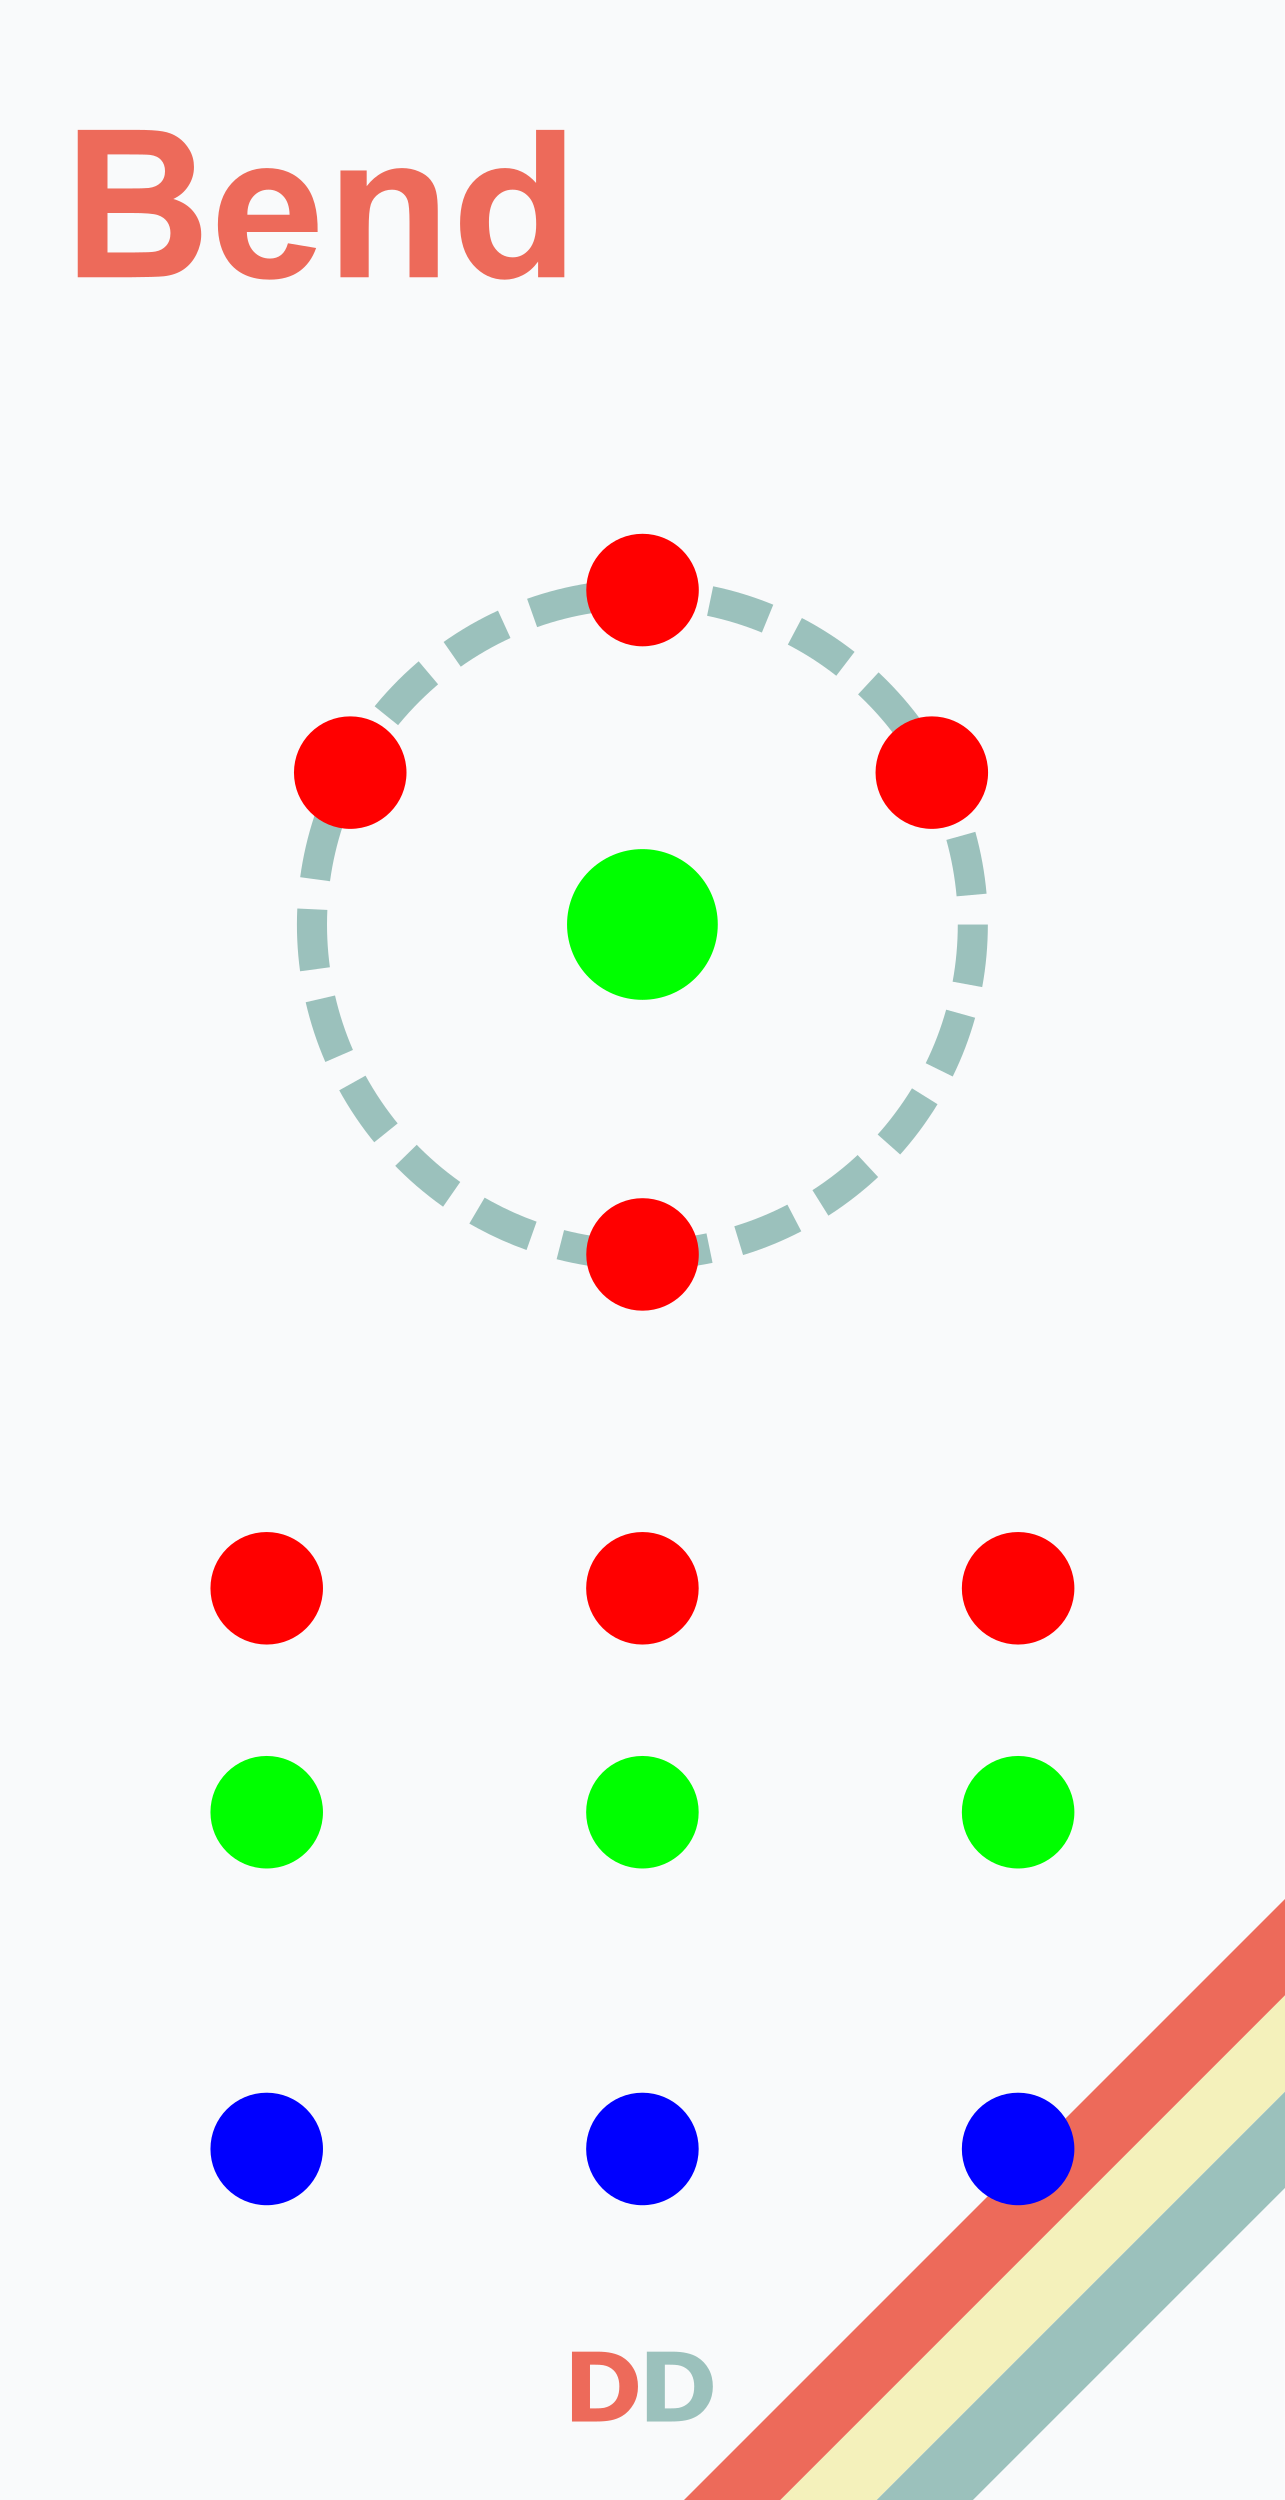
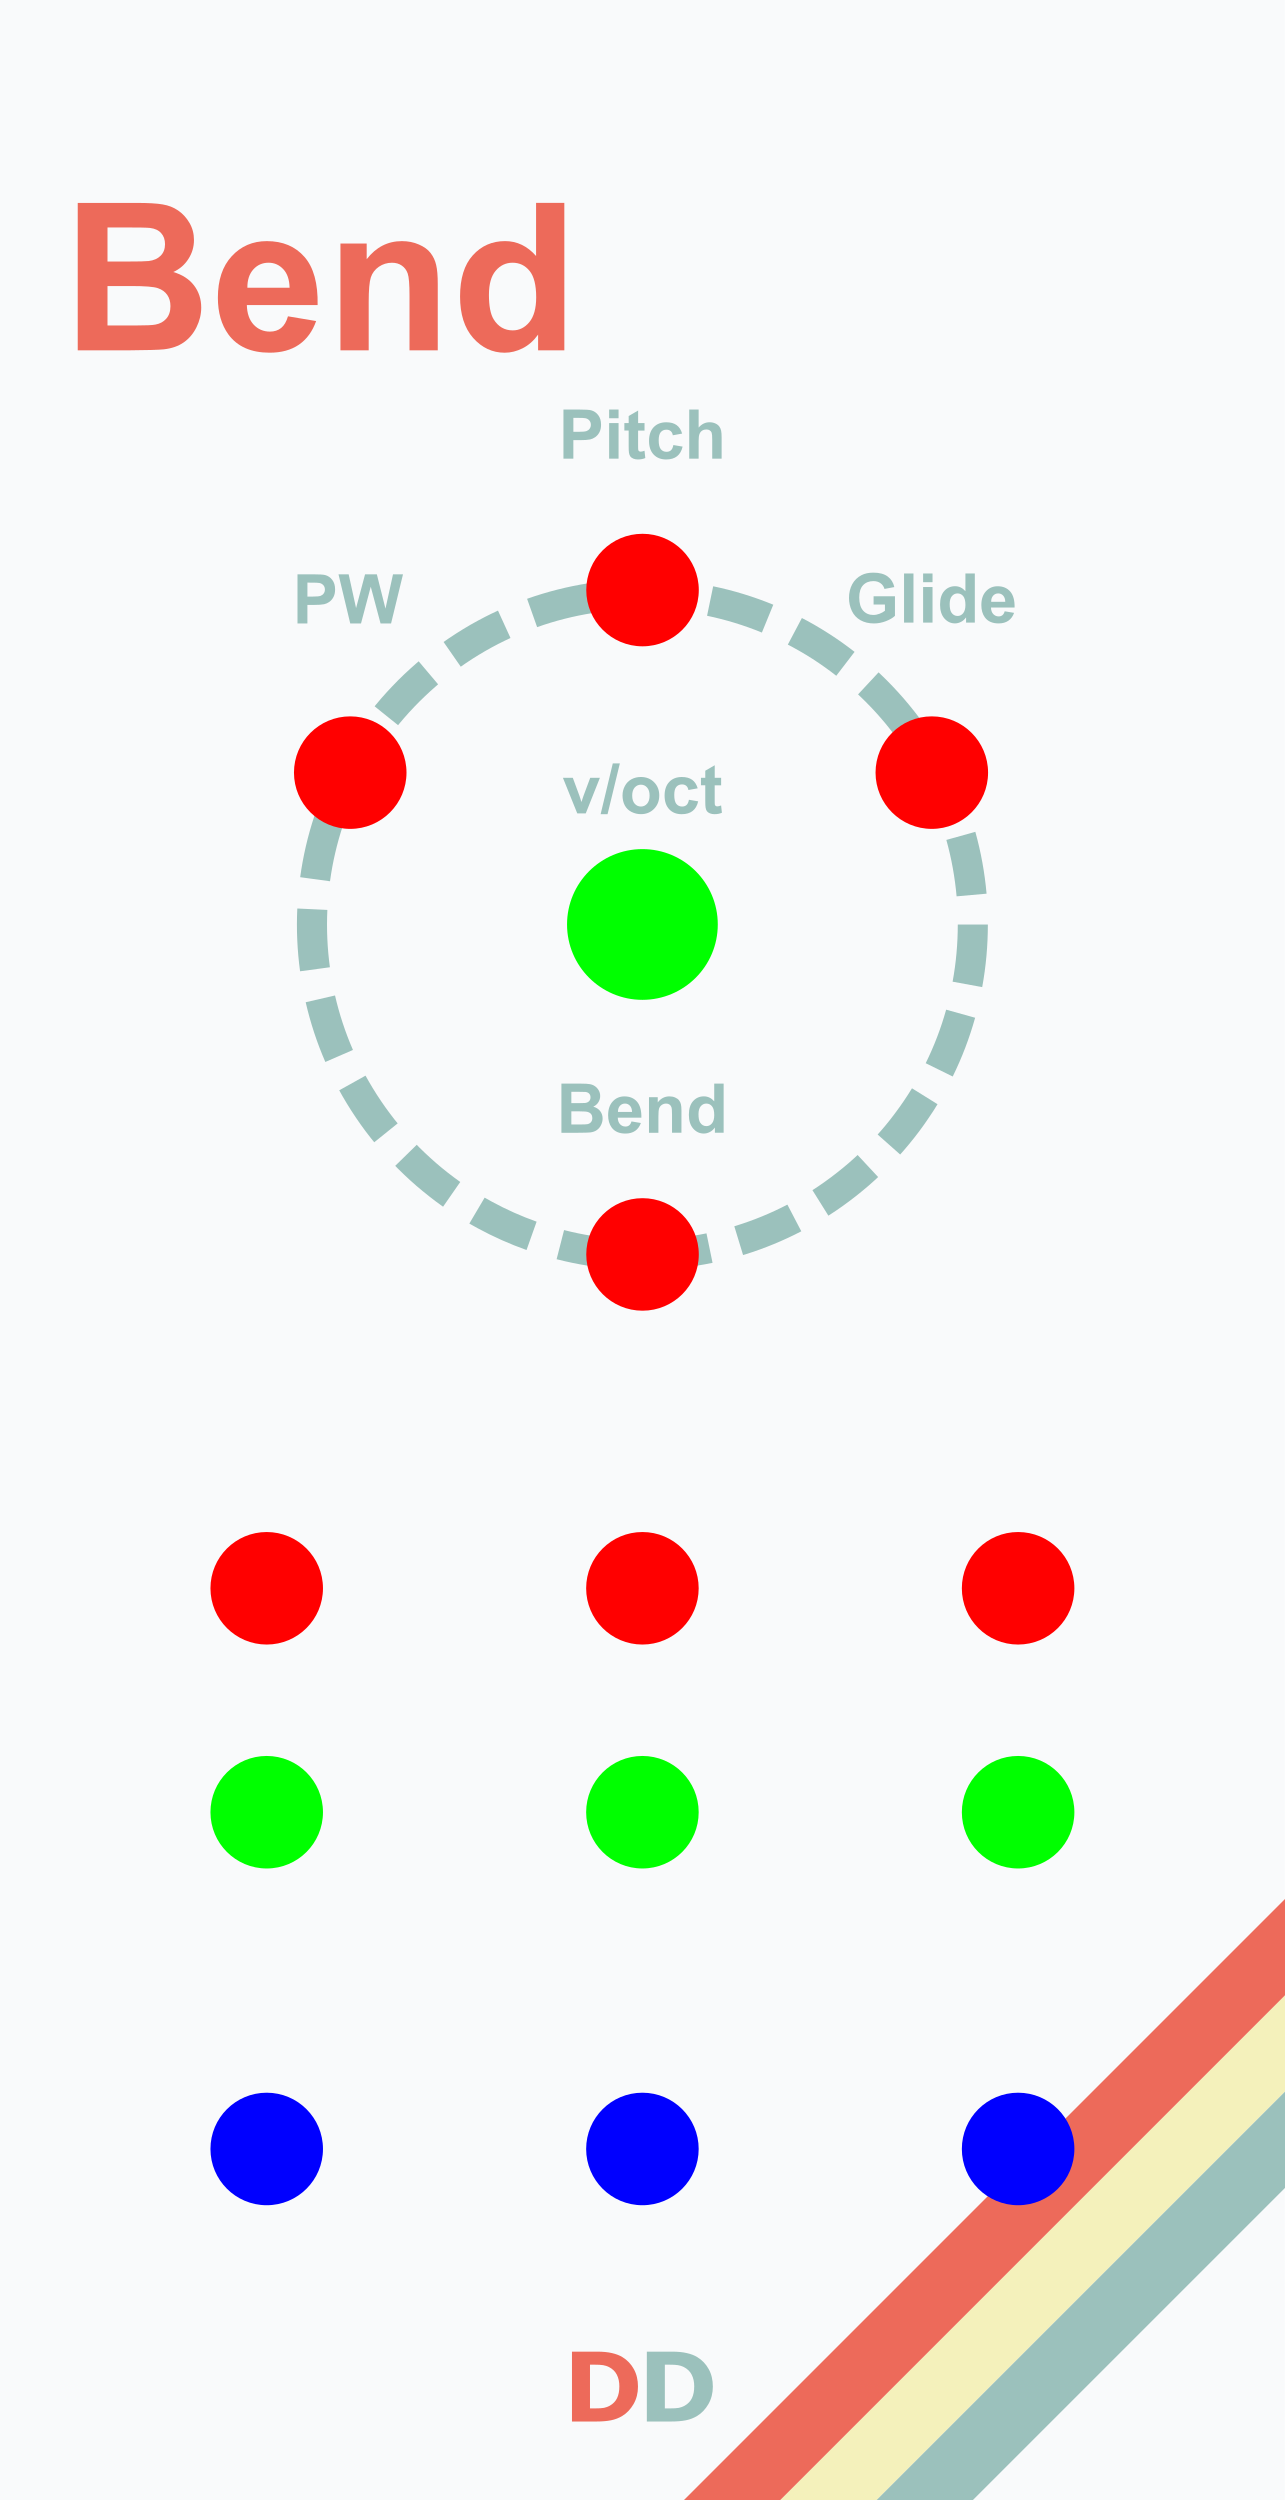
<svg xmlns="http://www.w3.org/2000/svg" width="66.04mm" height="128.5mm" viewBox="0 0 66.04 128.5" version="1.1" id="svg5">
  <defs id="defs2" />
  <g id="layer1" style="display:inline">
    <rect style="opacity:1;fill:#f9fafb;fill-opacity:1;stroke-width:0.248" id="rect846" width="66.04" height="128.5" x="0" y="0" />
    <g id="g130949" transform="matrix(0.9999962,0,0,1,-151.8171,0.2641796)" style="display:inline">
      <rect style="display:inline;fill:#f4f1bb;fill-opacity:1;stroke-width:1.098;stroke-miterlimit:4;stroke-dasharray:none" id="rect93213" width="3.5" height="131.718" x="226.389" y="-100.114" transform="rotate(45)" />
      <rect style="display:inline;fill:#9bc1bc;fill-opacity:1;stroke-width:1.098;stroke-miterlimit:4;stroke-dasharray:none" id="rect93233" width="3.5" height="131.718" x="229.889" y="-100.114" transform="rotate(45)" />
      <rect style="display:inline;fill:#ed6a5a;fill-opacity:1;stroke-width:1.098;stroke-miterlimit:4;stroke-dasharray:none" id="rect93109" width="3.5" height="131.718" x="222.888" y="-100.114" transform="rotate(45)" />
    </g>
    <g aria-label="Daniel Davies" id="text158043" style="font-size:4.939px;line-height:1.25;display:inline;stroke-width:0.265" transform="translate(-88.90045,-0.4195)">
      <g id="g46703" transform="translate(14.95093)">
        <path d="m 106.742,123.092 q 0,0.502 -0.229,0.9 -0.229,0.396 -0.579,0.608 -0.263,0.159 -0.576,0.222 -0.314,0.063 -0.743,0.063 h -1.266 v -3.591 h 1.302 q 0.439,0 0.757,0.075 0.318,0.072 0.535,0.207 0.371,0.227 0.584,0.613 0.215,0.383 0.215,0.904 z m -0.957,-0.007 q 0,-0.354 -0.13,-0.605 -0.128,-0.253 -0.408,-0.396 -0.142,-0.07 -0.292,-0.094 -0.147,-0.026 -0.446,-0.026 h -0.234 v 2.248 h 0.234 q 0.33,0 0.485,-0.029 0.154,-0.031 0.301,-0.111 0.253,-0.145 0.371,-0.386 0.118,-0.244 0.118,-0.6 z" style="fill:#ed6a5a" id="path170552" />
        <path d="m 110.59,123.092 q 0,0.502 -0.229,0.9 -0.229,0.396 -0.579,0.608 -0.263,0.159 -0.576,0.222 -0.314,0.063 -0.743,0.063 h -1.266 v -3.591 h 1.302 q 0.439,0 0.757,0.075 0.318,0.072 0.535,0.207 0.371,0.227 0.584,0.613 0.215,0.383 0.215,0.904 z m -0.957,-0.007 q 0,-0.354 -0.13,-0.605 -0.128,-0.253 -0.408,-0.396 -0.142,-0.07 -0.292,-0.094 -0.147,-0.026 -0.446,-0.026 h -0.234 v 2.248 h 0.234 q 0.33,0 0.485,-0.029 0.154,-0.031 0.301,-0.111 0.253,-0.145 0.371,-0.386 0.118,-0.244 0.118,-0.6 z" style="fill:#9bc1bc" id="path170564" />
      </g>
    </g>
-     <g aria-label="Bend" id="text4058" style="font-size:10.583px;line-height:1.25;font-family:Arial;-inkscape-font-specification:Arial;stroke-width:0.265">
+     <g aria-label="Bend" id="text4058" style="font-size:10.583px;line-height:1.25;font-family:Arial;-inkscape-font-specification:Arial;stroke-width:0.265" transform="translate(0,3.754698)">
      <path d="m 3.996,6.675 h 3.028 q 0.899,0 1.338,0.078 0.444,0.072 0.791,0.31 0.351,0.238 0.584,0.636 0.233,0.393 0.233,0.884 0,0.532 -0.289,0.977 -0.284,0.444 -0.775,0.667 0.692,0.202 1.065,0.687 0.372,0.486 0.372,1.142 0,0.517 -0.243,1.008 -0.238,0.486 -0.656,0.78 -0.413,0.289 -1.023,0.357 -0.382,0.041 -1.845,0.052 H 3.996 Z m 1.53,1.261 v 1.752 h 1.003 q 0.894,0 1.111,-0.026 Q 8.032,9.616 8.254,9.393 8.482,9.166 8.482,8.799 8.482,8.448 8.285,8.231 8.094,8.009 7.712,7.962 7.484,7.936 6.404,7.936 Z m 0,3.013 v 2.026 h 1.416 q 0.827,0 1.049,-0.047 0.341,-0.062 0.553,-0.3 0.217,-0.243 0.217,-0.646 0,-0.341 -0.165,-0.579 -0.165,-0.238 -0.481,-0.346 -0.31,-0.109 -1.354,-0.109 z" style="font-weight:bold;fill:#ed6a5a" id="path16132" />
      <path d="m 14.802,12.504 1.447,0.243 q -0.279,0.796 -0.884,1.214 -0.599,0.413 -1.504,0.413 -1.431,0 -2.119,-0.935 -0.543,-0.749 -0.543,-1.891 0,-1.364 0.713,-2.134 0.713,-0.775 1.804,-0.775 1.225,0 1.933,0.811 0.708,0.806 0.677,2.475 h -3.638 q 0.015,0.646 0.351,1.008 0.336,0.357 0.837,0.357 0.341,0 0.574,-0.186 0.233,-0.186 0.351,-0.599 z m 0.083,-1.468 q -0.015,-0.63 -0.326,-0.956 -0.31,-0.331 -0.754,-0.331 -0.475,0 -0.785,0.346 -0.31,0.346 -0.305,0.941 z" style="font-weight:bold;fill:#ed6a5a" id="path16134" />
-       <path d="m 22.501,14.251 h -1.452 v -2.801 q 0,-0.889 -0.093,-1.147 -0.093,-0.264 -0.305,-0.408 -0.207,-0.145 -0.501,-0.145 -0.377,0 -0.677,0.207 -0.3,0.207 -0.413,0.548 -0.109,0.341 -0.109,1.261 v 2.486 H 17.499 V 8.763 h 1.349 v 0.806 q 0.718,-0.93 1.809,-0.93 0.481,0 0.878,0.176 0.398,0.171 0.599,0.439 0.207,0.269 0.284,0.61 0.083,0.341 0.083,0.977 z" style="font-weight:bold;fill:#ed6a5a" id="path16136" />
+       <path d="m 22.501,14.251 h -1.452 v -2.801 q 0,-0.889 -0.093,-1.147 -0.093,-0.264 -0.305,-0.408 -0.207,-0.145 -0.501,-0.145 -0.377,0 -0.677,0.207 -0.3,0.207 -0.413,0.548 -0.109,0.341 -0.109,1.261 v 2.486 h -1.452 V 8.763 h 1.349 v 0.806 q 0.718,-0.93 1.809,-0.93 0.481,0 0.878,0.176 0.398,0.171 0.599,0.439 0.207,0.269 0.284,0.61 0.083,0.341 0.083,0.977 z" style="font-weight:bold;fill:#ed6a5a" id="path16136" />
      <path d="m 29.007,14.251 h -1.349 v -0.806 q -0.336,0.47 -0.796,0.703 -0.455,0.227 -0.92,0.227 -0.946,0 -1.623,-0.76 -0.672,-0.765 -0.672,-2.129 0,-1.395 0.656,-2.119 0.656,-0.729 1.659,-0.729 0.92,0 1.592,0.765 v -2.729 h 1.452 z m -3.876,-2.863 q 0,0.878 0.243,1.271 0.351,0.568 0.982,0.568 0.501,0 0.853,-0.424 0.351,-0.429 0.351,-1.276 0,-0.946 -0.341,-1.359 -0.341,-0.419 -0.873,-0.419 -0.517,0 -0.868,0.413 -0.346,0.408 -0.346,1.225 z" style="font-weight:bold;fill:#ed6a5a" id="path16138" />
    </g>
    <path style="color:#000000;fill:#9bc1bc;stroke-dasharray:3.094, 1.547;-inkscape-stroke:none" d="m 31.83,29.803 0.104,1.543 c 0.983,-0.065 1.971,-0.041 2.949,0.07 l 0.176,-1.537 c -1.071,-0.122 -2.153,-0.148 -3.229,-0.076 z m -1.605,0.18 c -1.066,0.168 -2.116,0.435 -3.133,0.795 l 0.516,1.457 c 0.927,-0.329 1.886,-0.572 2.857,-0.725 z m 6.432,0.152 -0.314,1.516 c 0.963,0.2 1.908,0.49 2.818,0.863 l 0.586,-1.432 c -0.998,-0.409 -2.033,-0.728 -3.09,-0.947 z m -11.061,1.25 c -0.225,0.103 -0.445,0.211 -0.66,0.32 l -0.004,0.002 -0.377,0.199 -0.375,0.209 -0.369,0.219 -0.363,0.227 -0.357,0.234 -0.291,0.203 0.883,1.271 0.275,-0.191 0.326,-0.215 0.332,-0.207 0.336,-0.199 0.342,-0.191 0.355,-0.188 -0.008,0.006 c 0.2,-0.102 0.399,-0.2 0.598,-0.291 z m 15.621,0.381 -0.723,1.367 0.252,0.133 0.342,0.191 0.338,0.199 0.332,0.207 0.326,0.215 0.32,0.223 0.314,0.229 0.266,0.205 0.941,-1.229 -0.281,-0.215 -0.344,-0.252 -0.352,-0.244 -0.357,-0.234 -0.363,-0.227 -0.369,-0.219 -0.375,-0.209 z m -19.697,2.225 -0.121,0.104 -0.318,0.283 -0.312,0.289 -0.305,0.297 -0.297,0.307 -0.291,0.311 -0.283,0.318 -0.275,0.326 -0.062,0.08 1.205,0.969 0.051,-0.064 0.252,-0.297 0.258,-0.291 0.266,-0.285 0.271,-0.277 0.279,-0.271 0.285,-0.266 0.291,-0.258 0.105,-0.092 z m 23.639,0.568 -1.055,1.133 0.102,0.096 0.277,0.271 0.271,0.277 0.266,0.285 0.258,0.291 0.252,0.297 0.244,0.305 0.236,0.309 0.051,0.066 1.25,-0.91 -0.061,-0.084 -0.26,-0.338 -0.268,-0.332 -0.275,-0.326 -0.283,-0.318 -0.289,-0.311 -0.299,-0.307 -0.305,-0.297 z m -26.871,3.047 -0.227,0.344 -0.227,0.363 -0.219,0.369 -0.207,0.369 -0.002,0.006 c -0.243,0.447 -0.468,0.905 -0.672,1.373 l 1.42,0.617 c 0.184,-0.423 0.387,-0.838 0.607,-1.244 v -0.002 c 0.001,-0.002 0.003,-0.004 0.004,-0.006 l 0.191,-0.342 0.199,-0.338 0.207,-0.332 0.215,-0.328 z m 29.926,0.719 -1.332,0.787 0.203,0.342 0.191,0.342 0.182,0.346 c 0.271,0.529 0.514,1.072 0.725,1.627 l 1.445,-0.549 c -0.231,-0.609 -0.494,-1.204 -0.791,-1.783 l -0.004,-0.004 -0.197,-0.377 -0.209,-0.373 z m -32.055,3.615 c -0.34,1.025 -0.584,2.08 -0.73,3.148 l 1.533,0.209 c 0.133,-0.975 0.357,-1.938 0.666,-2.871 z m 33.973,0.816 -1.49,0.416 c 0.264,0.947 0.44,1.919 0.527,2.9 l 1.541,-0.137 c -0.095,-1.074 -0.288,-2.14 -0.578,-3.18 z M 15.281,46.697 c -0.05,1.077 -0.003,2.158 0.143,3.227 l 1.533,-0.207 c -0.133,-0.975 -0.176,-1.963 -0.131,-2.947 z m 33.949,0.824 c -9.4e-5,0.986 -0.088,1.97 -0.266,2.938 l 1.521,0.279 c 0.195,-1.062 0.291,-2.139 0.291,-3.217 z m -32.01,3.646 -1.508,0.348 c 0.242,1.051 0.579,2.08 1.01,3.07 l 1.42,-0.617 c -0.392,-0.902 -0.702,-1.842 -0.922,-2.801 z m 31.412,0.73 c -0.264,0.947 -0.617,1.869 -1.051,2.752 l 1.389,0.684 c 0.476,-0.968 0.862,-1.982 1.152,-3.021 z m -29.844,3.391 -1.352,0.754 0.178,0.318 0.219,0.369 0.227,0.363 0.234,0.355 0.244,0.352 0.252,0.346 0.26,0.338 0.186,0.23 1.205,-0.971 -0.176,-0.215 -0.236,-0.311 -0.23,-0.314 -0.221,-0.32 -0.215,-0.326 -0.207,-0.332 -0.199,-0.336 z m 28.088,0.65 -0.199,0.318 -0.215,0.326 -0.223,0.32 -0.23,0.314 -0.236,0.311 -0.244,0.303 -0.252,0.297 -0.166,0.188 1.158,1.027 0.178,-0.201 0.275,-0.326 0.268,-0.332 0.26,-0.338 0.252,-0.346 0.242,-0.352 0.236,-0.355 0.209,-0.336 z m -25.455,2.904 -1.107,1.082 0.148,0.152 0.305,0.297 0.312,0.291 0.318,0.283 0.326,0.273 0.332,0.268 0.338,0.26 0.346,0.252 0.035,0.025 0.883,-1.271 -0.021,-0.016 -0.314,-0.229 -0.311,-0.238 -0.303,-0.244 -0.297,-0.25 -0.291,-0.26 -0.285,-0.264 -0.279,-0.271 z m 22.66,0.525 -0.162,0.15 -0.291,0.26 -0.297,0.25 -0.305,0.244 -0.309,0.238 -0.314,0.229 -0.32,0.223 -0.324,0.213 0.82,1.312 0.012,-0.008 0.357,-0.234 0.352,-0.244 0.344,-0.252 0.34,-0.26 0.332,-0.268 0.326,-0.273 0.318,-0.283 0.176,-0.164 z m -19.17,2.191 -0.787,1.332 0.055,0.033 0.371,0.207 0.004,0.002 c 0.805,0.437 1.645,0.812 2.51,1.119 l 0.518,-1.457 c -0.784,-0.279 -1.548,-0.62 -2.281,-1.018 l -0.004,-0.002 c -0.001,-6.95e-4 -0.003,-0.001 -0.004,-0.002 l -0.342,-0.191 z m 15.561,0.359 c -0.841,0.439 -1.725,0.801 -2.633,1.084 l -0.096,0.029 0.451,1.479 0.104,-0.031 h 0.002 c 0.994,-0.31 1.961,-0.707 2.887,-1.189 z m -11.479,1.309 -0.383,1.498 c 1.045,0.267 2.113,0.439 3.189,0.512 l 0.104,-1.545 c -0.982,-0.066 -1.957,-0.221 -2.91,-0.465 z m 7.32,0.168 c -0.964,0.199 -1.947,0.309 -2.932,0.33 l 0.033,1.547 c 1.078,-0.023 2.154,-0.143 3.211,-0.361 z" id="path14007" />
+     <g aria-label="Pitch" id="text2702" style="font-size:3.528px;line-height:1.25;font-family:Arial;-inkscape-font-specification:Arial;stroke-width:0.265">
+       <path d="m 28.961,23.576 v -2.525 h 0.818 q 0.465,0 0.606,0.038 0.217,0.057 0.363,0.248 0.146,0.189 0.146,0.491 0,0.233 -0.084,0.391 -0.084,0.158 -0.215,0.25 -0.129,0.09 -0.264,0.119 -0.183,0.036 -0.529,0.036 h -0.332 v 0.953 z m 0.51,-2.098 v 0.717 h 0.279 q 0.301,0 0.403,-0.04 0.102,-0.04 0.158,-0.124 0.059,-0.084 0.059,-0.196 0,-0.138 -0.081,-0.227 -0.081,-0.09 -0.205,-0.112 -0.091,-0.017 -0.367,-0.017 z" style="font-weight:bold;fill:#9bc1bc" id="path23687" />
+       <path d="m 31.31,21.498 v -0.448 h 0.484 v 0.448 z m 0,2.077 v -1.829 h 0.484 v 1.829 z" style="font-weight:bold;fill:#9bc1bc" id="path23689" />
+       <path d="m 33.129,21.746 v 0.386 h -0.331 v 0.737 q 0,0.224 0.009,0.262 0.01,0.036 0.043,0.06 0.034,0.024 0.083,0.024 0.067,0 0.195,-0.047 l 0.041,0.376 q -0.169,0.072 -0.382,0.072 -0.131,0 -0.236,-0.043 -0.105,-0.045 -0.155,-0.114 -0.048,-0.071 -0.067,-0.189 -0.015,-0.084 -0.015,-0.341 v -0.798 h -0.222 v -0.386 h 0.222 v -0.363 l 0.486,-0.282 v 0.646 z" style="font-weight:bold;fill:#9bc1bc" id="path23691" />
+       <path d="m 35.06,22.287 -0.477,0.086 q -0.024,-0.143 -0.11,-0.215 -0.084,-0.072 -0.22,-0.072 -0.181,0 -0.289,0.126 -0.107,0.124 -0.107,0.417 0,0.326 0.109,0.46 0.11,0.134 0.295,0.134 0.138,0 0.226,-0.078 0.088,-0.079 0.124,-0.27 l 0.475,0.081 q -0.074,0.327 -0.284,0.494 -0.21,0.167 -0.563,0.167 -0.401,0 -0.641,-0.253 -0.238,-0.253 -0.238,-0.701 0,-0.453 0.239,-0.705 0.239,-0.253 0.648,-0.253 0.334,0 0.531,0.145 0.198,0.143 0.284,0.438 z" style="font-weight:bold;fill:#9bc1bc" id="path23693" />
+       <path d="m 35.91,21.05 v 0.928 q 0.234,-0.274 0.56,-0.274 0.167,0 0.301,0.062 0.134,0.062 0.202,0.158 0.069,0.096 0.093,0.214 0.026,0.117 0.026,0.363 v 1.073 h -0.484 v -0.966 q 0,-0.288 -0.028,-0.365 -0.028,-0.078 -0.098,-0.122 -0.069,-0.047 -0.174,-0.047 -0.121,0 -0.215,0.059 -0.095,0.059 -0.14,0.177 -0.043,0.117 -0.043,0.348 v 0.916 h -0.484 v -2.525 z" style="font-weight:bold;fill:#9bc1bc" id="path23695" />
+     </g>
+     <g aria-label="PW" id="text2702-7" style="font-size:3.528px;line-height:0.95;font-family:Arial;-inkscape-font-specification:Arial;display:inline;stroke-width:0.265">
+       <path d="M 15.291,32.045 V 29.52 H 16.109 q 0.465,0 0.606,0.038 0.217,0.057 0.363,0.248 0.146,0.189 0.146,0.491 0,0.233 -0.084,0.391 -0.084,0.158 -0.215,0.25 -0.129,0.09 -0.264,0.119 -0.183,0.036 -0.529,0.036 h -0.332 v 0.953 z m 0.51,-2.098 v 0.717 h 0.279 q 0.301,0 0.403,-0.04 0.102,-0.04 0.158,-0.124 0.059,-0.084 0.059,-0.196 0,-0.138 -0.081,-0.227 -0.081,-0.09 -0.205,-0.112 -0.091,-0.017 -0.367,-0.017 z" style="font-weight:bold;fill:#9bc1bc" id="path23664" />
+       <path d="m 18.002,32.045 -0.603,-2.525 h 0.522 l 0.381,1.735 0.462,-1.735 h 0.606 l 0.443,1.764 0.388,-1.764 h 0.513 l -0.613,2.525 h -0.541 l -0.503,-1.888 -0.501,1.888 z" style="font-weight:bold;fill:#9bc1bc" id="path23666" />
+     </g>
+     <g aria-label="Glide" id="text2702-7-8" style="font-size:3.528px;line-height:0.95;font-family:Arial;-inkscape-font-specification:Arial;display:inline;stroke-width:0.265">
+       <path d="m 44.902,31.073 v -0.425 h 1.099 v 1.006 q -0.16,0.155 -0.465,0.274 -0.303,0.117 -0.615,0.117 -0.396,0 -0.691,-0.165 -0.295,-0.167 -0.443,-0.475 -0.148,-0.31 -0.148,-0.674 0,-0.394 0.165,-0.701 0.165,-0.307 0.484,-0.47 0.243,-0.126 0.605,-0.126 0.47,0 0.734,0.198 0.265,0.196 0.341,0.544 l -0.506,0.095 q -0.053,-0.186 -0.202,-0.293 -0.146,-0.109 -0.367,-0.109 -0.334,0 -0.532,0.212 -0.196,0.212 -0.196,0.629 0,0.45 0.2,0.675 0.2,0.224 0.524,0.224 0.16,0 0.32,-0.062 0.162,-0.064 0.277,-0.153 v -0.32 z" style="font-weight:bold;fill:#9bc1bc" id="path23716" />
+       <path d="m 46.468,32.002 v -2.525 h 0.484 v 2.525 z" style="font-weight:bold;fill:#9bc1bc" id="path23718" />
+       <path d="m 47.448,29.925 v -0.448 h 0.484 v 0.448 z m 0,2.077 v -1.829 h 0.484 v 1.829 z" style="font-weight:bold;fill:#9bc1bc" id="path23720" />
+       <path d="M 50.106,32.002 H 49.656 V 31.733 q -0.112,0.157 -0.265,0.234 -0.152,0.076 -0.307,0.076 -0.315,0 -0.541,-0.253 -0.224,-0.255 -0.224,-0.71 0,-0.465 0.219,-0.706 0.219,-0.243 0.553,-0.243 0.307,0 0.531,0.255 v -0.91 h 0.484 z m -1.292,-0.954 q 0,0.293 0.081,0.424 0.117,0.189 0.327,0.189 0.167,0 0.284,-0.141 0.117,-0.143 0.117,-0.425 0,-0.315 -0.114,-0.453 -0.114,-0.14 -0.291,-0.14 -0.172,0 -0.289,0.138 -0.115,0.136 -0.115,0.408 z" style="font-weight:bold;fill:#9bc1bc" id="path23722" />
+       <path d="m 51.642,31.42 0.482,0.081 q -0.093,0.265 -0.295,0.405 -0.2,0.138 -0.501,0.138 -0.477,0 -0.706,-0.312 -0.181,-0.25 -0.181,-0.63 0,-0.455 0.238,-0.711 0.238,-0.258 0.601,-0.258 0.408,0 0.644,0.27 0.236,0.269 0.226,0.825 h -1.213 q 0.005,0.215 0.117,0.336 0.112,0.119 0.279,0.119 0.114,0 0.191,-0.062 0.078,-0.062 0.117,-0.2 z m 0.028,-0.489 q -0.005,-0.21 -0.109,-0.319 -0.103,-0.11 -0.251,-0.11 -0.158,0 -0.262,0.115 -0.103,0.115 -0.102,0.314 z" style="font-weight:bold;fill:#9bc1bc" id="path23724" />
+     </g>
+     <g aria-label="v/oct" id="text2702-7-8-3" style="font-size:3.528px;line-height:0.95;font-family:Arial;-inkscape-font-specification:Arial;display:inline;stroke-width:0.265" transform="translate(0,0.6)">
+       <path d="m 29.671,41.208 -0.737,-1.829 h 0.508 l 0.345,0.934 0.1,0.312 q 0.04,-0.119 0.05,-0.157 0.024,-0.078 0.052,-0.155 l 0.348,-0.934 h 0.498 l -0.727,1.829 z" style="font-weight:bold;fill:#9bc1bc" id="path24828" />
+       <path d="M 30.872,41.251 31.497,38.64 h 0.363 l -0.632,2.611 z" style="font-weight:bold;fill:#9bc1bc" id="path24830" />
+       <path d="m 31.999,40.268 q 0,-0.241 0.119,-0.467 0.119,-0.226 0.336,-0.345 0.219,-0.119 0.487,-0.119 0.415,0 0.68,0.27 0.265,0.269 0.265,0.68 0,0.415 -0.269,0.689 -0.267,0.272 -0.674,0.272 -0.251,0 -0.481,-0.114 -0.227,-0.114 -0.346,-0.332 -0.119,-0.22 -0.119,-0.536 z m 0.496,0.026 q 0,0.272 0.129,0.417 0.129,0.145 0.319,0.145 0.189,0 0.317,-0.145 0.129,-0.145 0.129,-0.42 0,-0.269 -0.129,-0.413 -0.127,-0.145 -0.317,-0.145 -0.189,0 -0.319,0.145 -0.129,0.145 -0.129,0.417 z" style="font-weight:bold;fill:#9bc1bc" id="path24832" />
+       <path d="m 35.86,39.92 -0.477,0.086 q -0.024,-0.143 -0.11,-0.215 -0.084,-0.072 -0.22,-0.072 -0.181,0 -0.289,0.126 -0.107,0.124 -0.107,0.417 0,0.326 0.109,0.46 0.11,0.134 0.295,0.134 0.138,0 0.226,-0.078 0.088,-0.079 0.124,-0.27 l 0.475,0.081 q -0.074,0.327 -0.284,0.494 -0.21,0.167 -0.563,0.167 -0.401,0 -0.641,-0.253 -0.238,-0.253 -0.238,-0.701 0,-0.453 0.239,-0.705 0.239,-0.253 0.648,-0.253 0.334,0 0.531,0.145 0.198,0.143 0.284,0.438 z" style="font-weight:bold;fill:#9bc1bc" id="path24834" />
+       <path d="m 37.066,39.379 v 0.386 h -0.331 v 0.737 q 0,0.224 0.009,0.262 0.01,0.036 0.043,0.06 0.034,0.024 0.083,0.024 0.067,0 0.195,-0.047 l 0.041,0.376 q -0.169,0.072 -0.382,0.072 -0.131,0 -0.236,-0.043 -0.105,-0.045 -0.155,-0.114 -0.048,-0.071 -0.067,-0.189 -0.015,-0.084 -0.015,-0.341 v -0.798 h -0.222 v -0.386 h 0.222 v -0.363 l 0.486,-0.282 v 0.646 z" style="font-weight:bold;fill:#9bc1bc" id="path24836" />
+     </g>
+     <g aria-label="Bend" id="text2702-7-8-3-5" style="font-size:3.528px;line-height:0.95;font-family:Arial;-inkscape-font-specification:Arial;display:inline;stroke-width:0.265" transform="translate(0,-0.799621)">
+       <path d="m 28.857,56.498 h 1.009 q 0.3,0 0.446,0.026 0.148,0.024 0.264,0.103 0.117,0.079 0.195,0.212 0.078,0.131 0.078,0.295 0,0.177 -0.096,0.326 -0.095,0.148 -0.258,0.222 0.231,0.067 0.355,0.229 0.124,0.162 0.124,0.381 0,0.172 -0.081,0.336 -0.079,0.162 -0.219,0.26 -0.138,0.096 -0.341,0.119 -0.127,0.014 -0.615,0.017 H 28.857 Z m 0.51,0.42 v 0.584 h 0.334 q 0.298,0 0.37,-0.009 0.131,-0.015 0.205,-0.09 0.076,-0.076 0.076,-0.198 0,-0.117 -0.065,-0.189 -0.064,-0.074 -0.191,-0.09 -0.076,-0.009 -0.436,-0.009 z m 0,1.004 v 0.675 h 0.472 q 0.276,0 0.35,-0.015 0.114,-0.021 0.184,-0.1 0.072,-0.081 0.072,-0.215 0,-0.114 -0.055,-0.193 -0.055,-0.079 -0.16,-0.115 -0.103,-0.036 -0.451,-0.036 z" style="font-weight:bold;fill:#9bc1bc" id="path23745" />
+       <path d="m 32.459,58.441 0.482,0.081 q -0.093,0.265 -0.295,0.405 -0.2,0.138 -0.501,0.138 -0.477,0 -0.706,-0.312 -0.181,-0.25 -0.181,-0.63 0,-0.455 0.238,-0.711 0.238,-0.258 0.601,-0.258 0.408,0 0.644,0.27 0.236,0.269 0.226,0.825 h -1.213 q 0.005,0.215 0.117,0.336 0.112,0.119 0.279,0.119 0.114,0 0.191,-0.062 0.078,-0.062 0.117,-0.2 z m 0.028,-0.489 q -0.005,-0.21 -0.109,-0.319 -0.103,-0.11 -0.251,-0.11 -0.158,0 -0.262,0.115 -0.103,0.115 -0.102,0.314 z" style="font-weight:bold;fill:#9bc1bc" id="path23747" />
+       <path d="m 35.026,59.023 h -0.484 v -0.934 q 0,-0.296 -0.031,-0.382 -0.031,-0.088 -0.102,-0.136 -0.069,-0.048 -0.167,-0.048 -0.126,0 -0.226,0.069 -0.1,0.069 -0.138,0.183 -0.036,0.114 -0.036,0.42 v 0.829 H 33.358 V 57.194 h 0.45 v 0.269 q 0.239,-0.31 0.603,-0.31 0.16,0 0.293,0.059 0.133,0.057 0.2,0.146 0.069,0.09 0.095,0.203 0.028,0.114 0.028,0.326 z" style="font-weight:bold;fill:#9bc1bc" id="path23749" />
+       <path d="m 37.195,59.023 h -0.45 v -0.269 q -0.112,0.157 -0.265,0.234 -0.152,0.076 -0.307,0.076 -0.315,0 -0.541,-0.253 -0.224,-0.255 -0.224,-0.71 0,-0.465 0.219,-0.706 0.219,-0.243 0.553,-0.243 0.307,0 0.531,0.255 v -0.91 h 0.484 z m -1.292,-0.954 q 0,0.293 0.081,0.424 0.117,0.189 0.327,0.189 0.167,0 0.284,-0.141 0.117,-0.143 0.117,-0.425 0,-0.315 -0.114,-0.453 -0.114,-0.14 -0.291,-0.14 -0.172,0 -0.289,0.138 -0.115,0.136 -0.115,0.408 z" style="font-weight:bold;fill:#9bc1bc" id="path23751" />
+     </g>
  </g>
  <g id="layer2" style="display:inline">
    <ellipse style="display:inline;fill:#0000ff;fill-opacity:1;stroke-width:0.07" id="path1193-5-3" cx="13.709" cy="110.457" rx="2.892" ry="2.892" />
    <circle style="display:inline;fill:#ff0000;fill-opacity:1;stroke-width:0.07" id="path1193-3" cx="13.709" cy="81.638" r="2.892" />
    <ellipse style="display:inline;fill:#00ff00;fill-opacity:1;stroke-width:0.07" id="path1193-5-3-5-0" cx="13.709" cy="93.148" rx="2.892" ry="2.892" />
    <ellipse style="display:inline;fill:#0000ff;fill-opacity:1;stroke-width:0.07" id="path1193-5" cx="33.02" cy="110.457" rx="2.892" ry="2.892" />
    <circle style="display:inline;fill:#ff0000;fill-opacity:1;stroke-width:0.07" id="path1193-3-0" cx="33.02" cy="81.638" r="2.892" />
    <ellipse style="display:inline;fill:#00ff00;fill-opacity:1;stroke-width:0.07" id="path1193-5-3-5-0-7" cx="33.02" cy="93.148" rx="2.892" ry="2.892" />
    <circle style="fill:#0000ff;fill-opacity:1;stroke-width:0.07" id="path1193" cx="52.331" cy="110.457" r="2.892" />
    <circle style="display:inline;fill:#ff0000;fill-opacity:1;stroke-width:0.07" id="path1193-3-0-4" cx="52.331" cy="81.638" r="2.892" />
    <ellipse style="display:inline;fill:#00ff00;fill-opacity:1;stroke-width:0.07" id="path1193-5-3-5-0-7-8" cx="52.331" cy="93.148" rx="2.892" ry="2.892" />
    <g id="g14762" transform="translate(3.984111,-0.09995309)" />
    <ellipse style="display:inline;fill:#00ff00;fill-opacity:1;stroke-width:0.094" id="path1193-5-3-5" cx="33.02" cy="47.518" rx="3.874" ry="3.874" />
    <circle style="display:inline;fill:#ff0000;fill-opacity:1;stroke-width:0.07" id="path1193-3-7" cx="33.026" cy="30.329" r="2.892" />
    <circle style="display:inline;fill:#ff0000;fill-opacity:1;stroke-width:0.07" id="path1193-3-7-7" cx="33.026" cy="64.478" r="2.892" />
    <circle style="display:inline;fill:#ff0000;fill-opacity:1;stroke-width:0.07" id="path1193-3-7-1" cx="18.002" cy="39.713" r="2.892" />
    <circle style="display:inline;fill:#ff0000;fill-opacity:1;stroke-width:0.07" id="path1193-3-7-1-5" cx="47.895" cy="39.713" r="2.892" />
  </g>
</svg>
